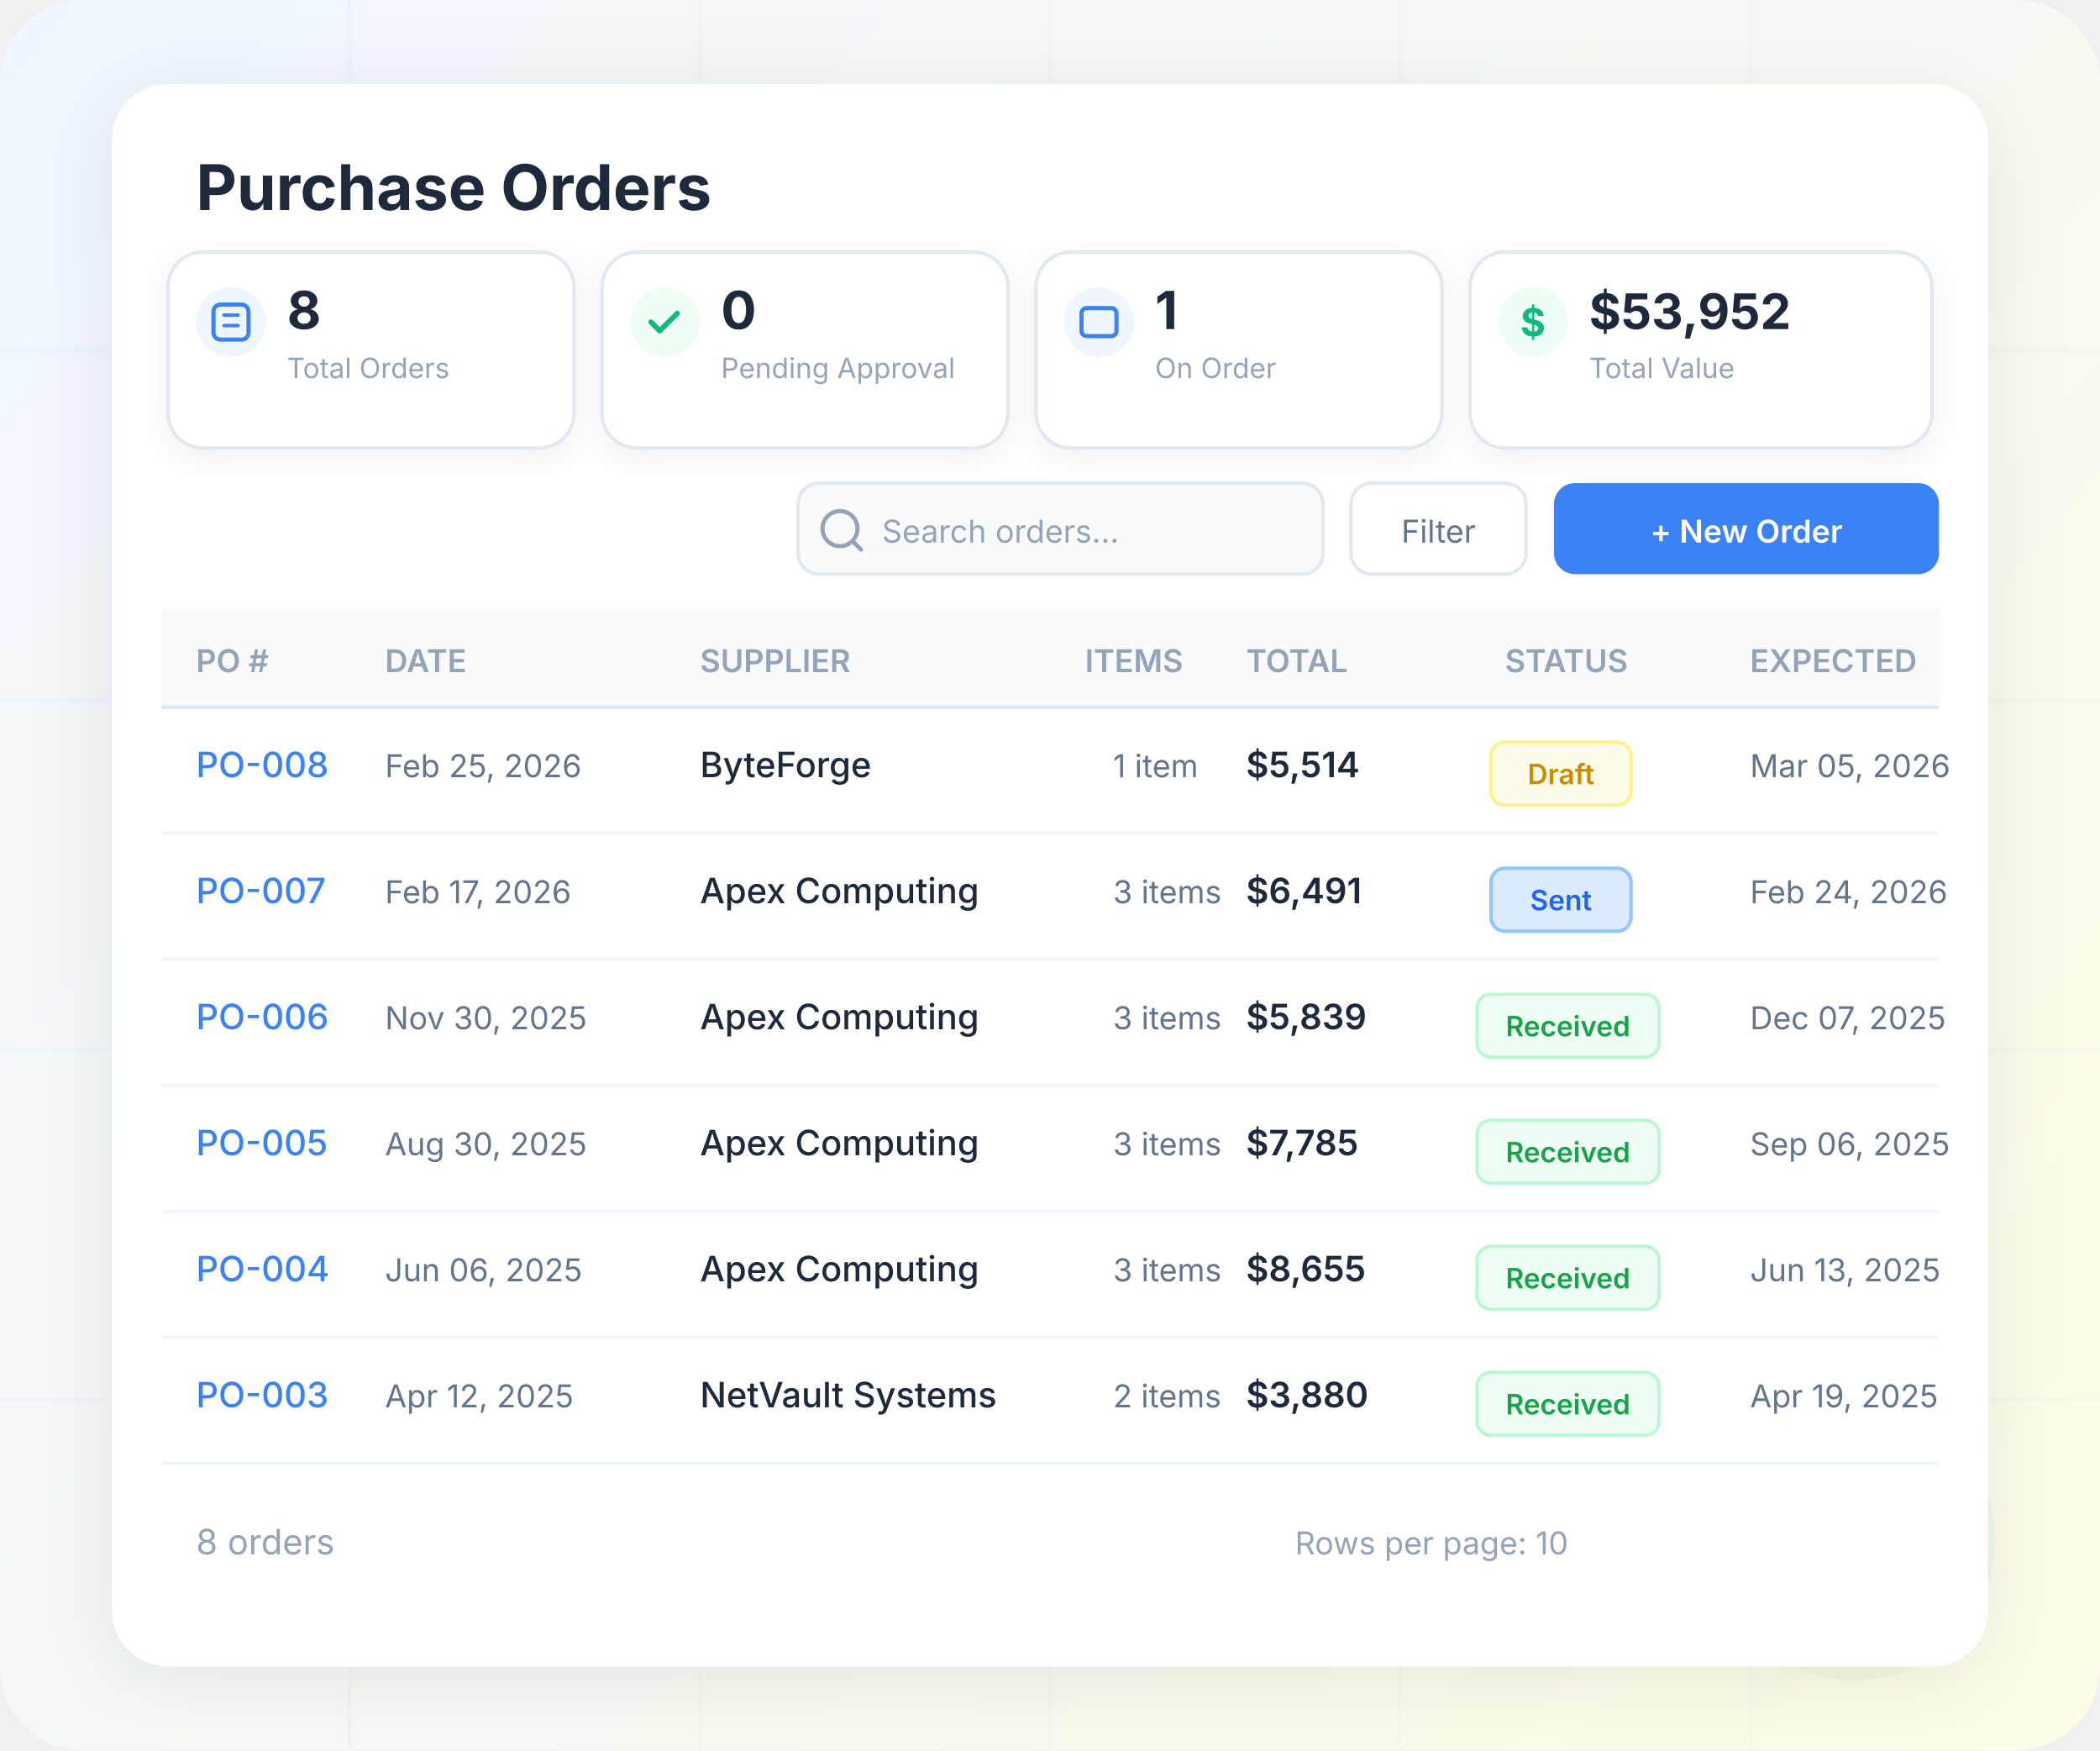
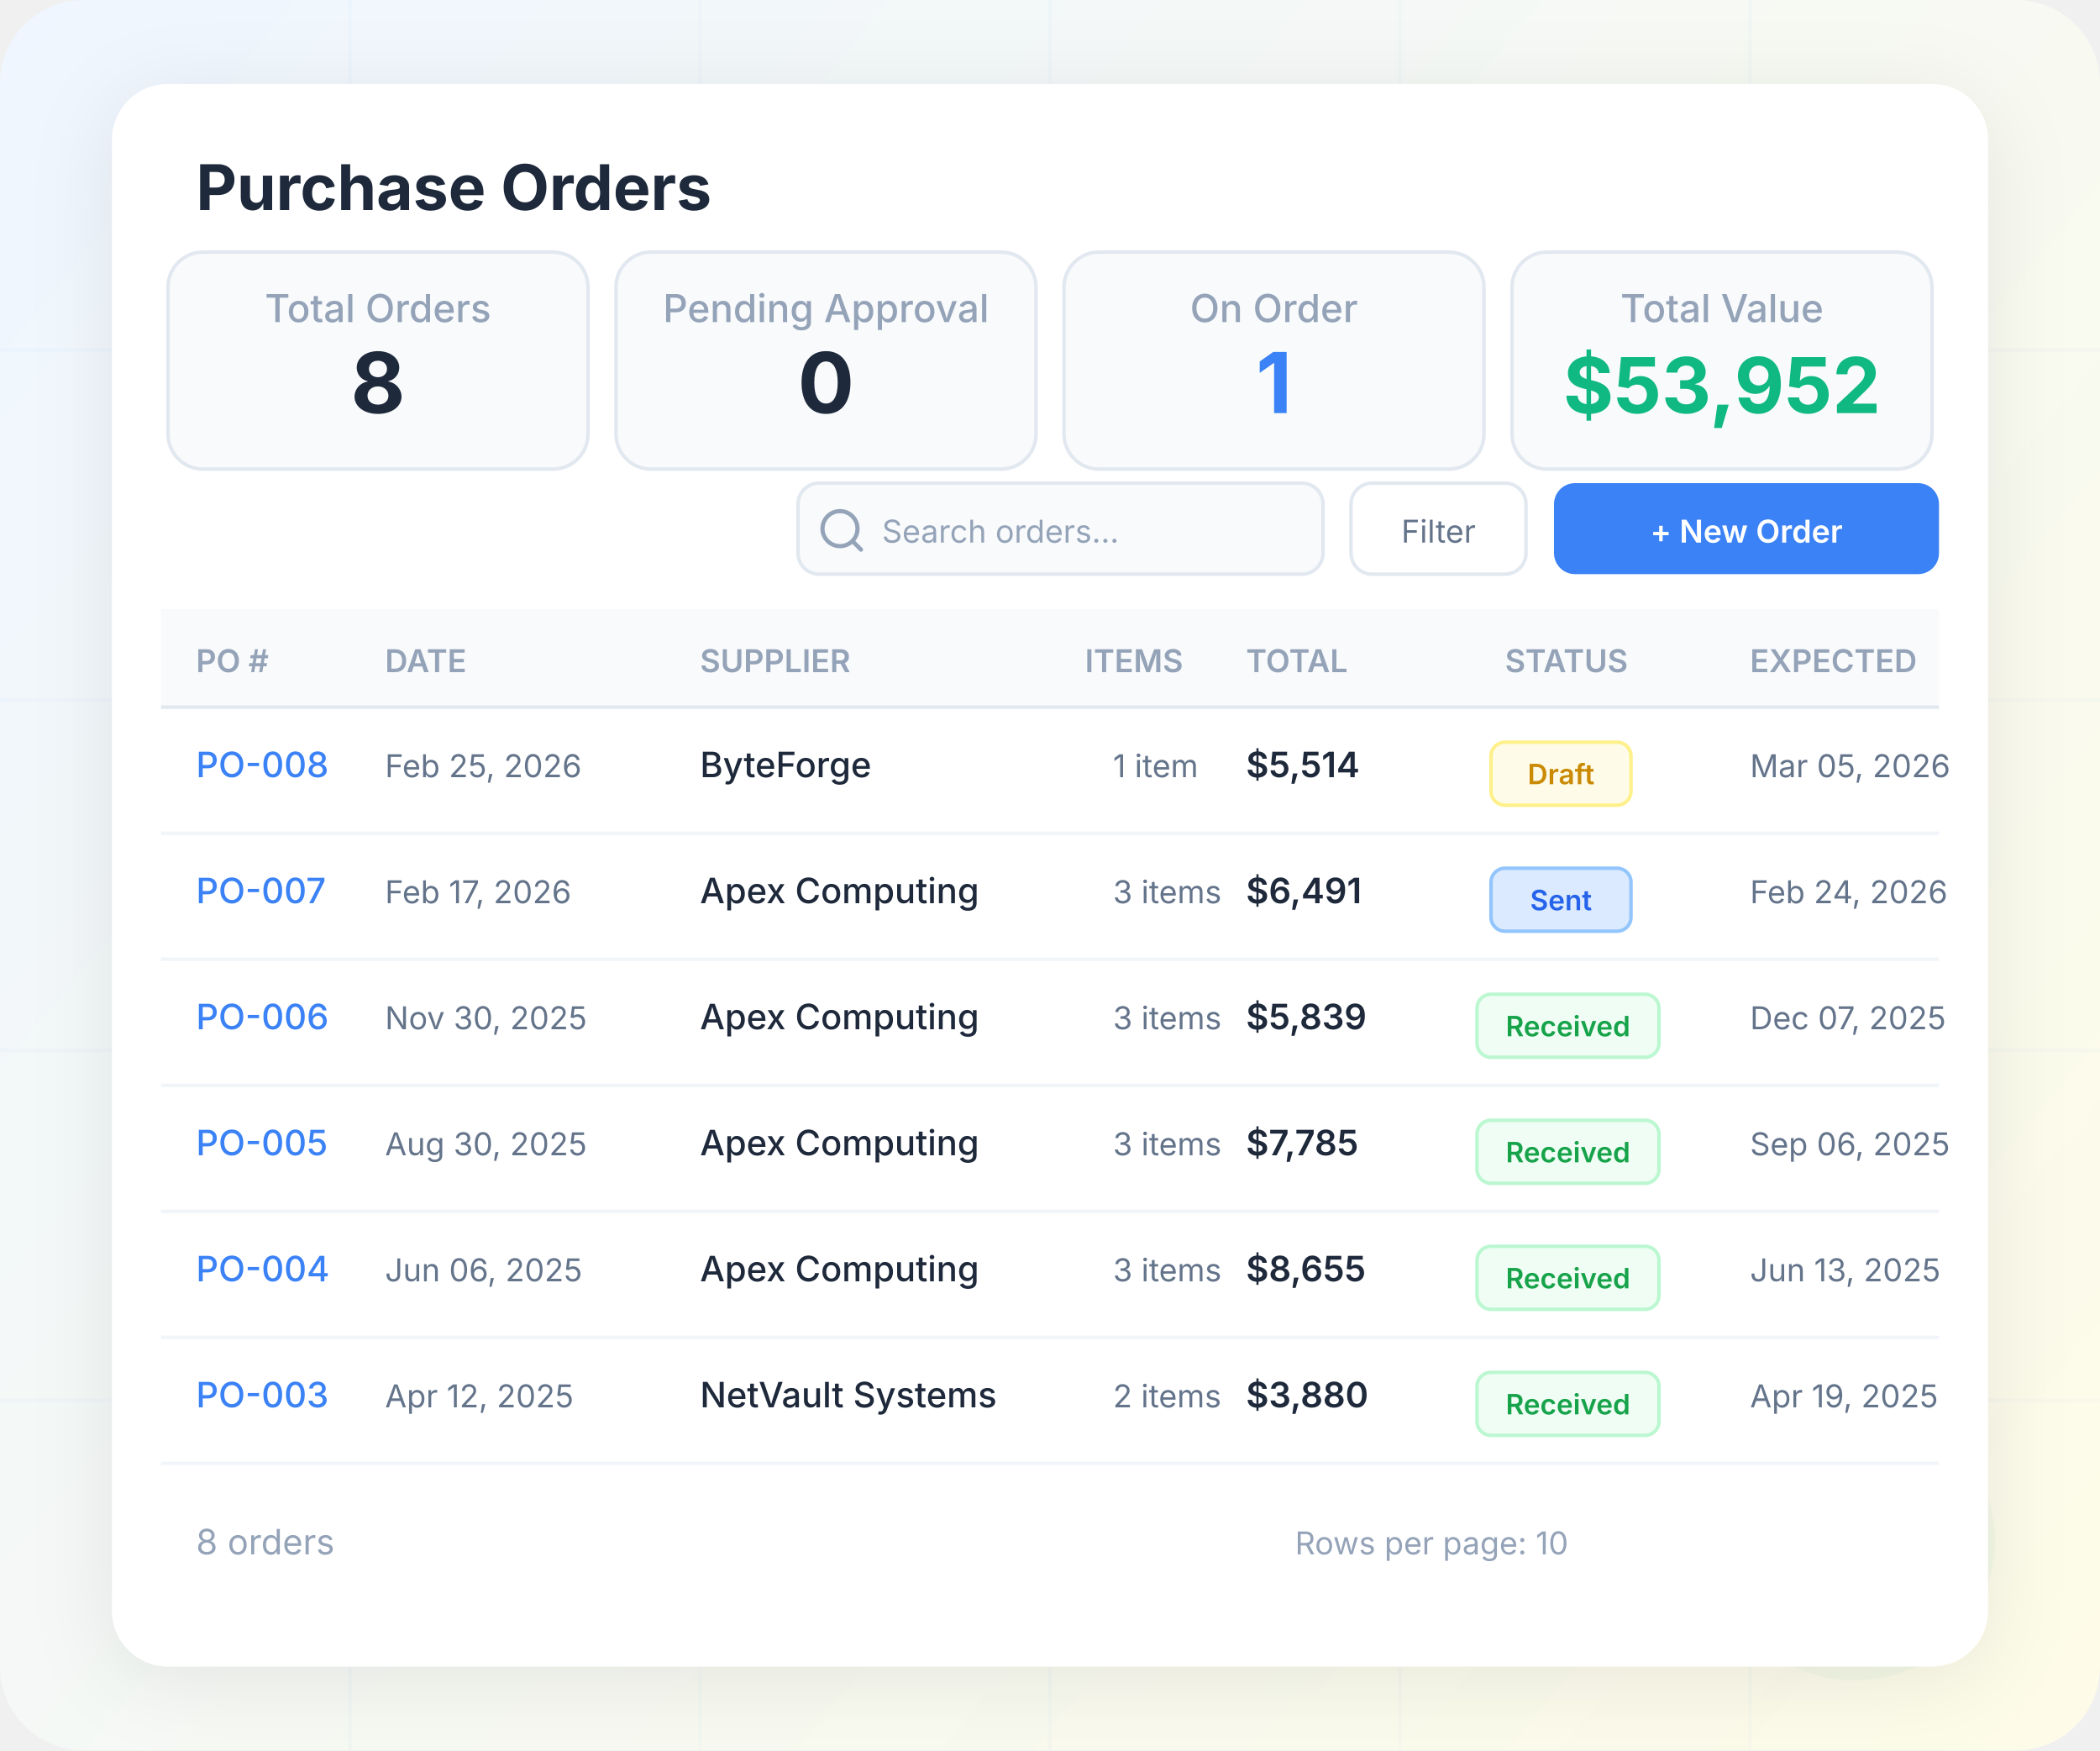
<svg xmlns="http://www.w3.org/2000/svg" viewBox="0 0 600 500" fill="none">
  <defs>
    <linearGradient id="bgGrad" x1="0" y1="0" x2="600" y2="500" gradientUnits="userSpaceOnUse">
      <stop offset="0%" stop-color="#eff6ff" />
      <stop offset="100%" stop-color="#fefce8" />
    </linearGradient>
    <filter id="cardShadow" x="-10%" y="-5%" width="120%" height="115%">
      <feDropShadow dx="0" dy="4" stdDeviation="12" flood-color="#000" flood-opacity="0.08" />
    </filter>
    <filter id="statShadow" x="-5%" y="-10%" width="110%" height="125%">
      <feDropShadow dx="0" dy="2" stdDeviation="4" flood-color="#000" flood-opacity="0.06" />
    </filter>
  </defs>
  <rect width="600" height="500" rx="24" fill="url(#bgGrad)" />
  <g opacity="0.03" stroke="#3b82f6" stroke-width="1">
    <line x1="0" y1="100" x2="600" y2="100" />
    <line x1="0" y1="200" x2="600" y2="200" />
    <line x1="0" y1="300" x2="600" y2="300" />
    <line x1="0" y1="400" x2="600" y2="400" />
    <line x1="100" y1="0" x2="100" y2="500" />
    <line x1="200" y1="0" x2="200" y2="500" />
    <line x1="300" y1="0" x2="300" y2="500" />
    <line x1="400" y1="0" x2="400" y2="500" />
    <line x1="500" y1="0" x2="500" y2="500" />
  </g>
  <circle cx="80" cy="60" r="35" fill="#f59e0b" opacity="0.04" />
  <circle cx="530" cy="440" r="40" fill="#10b981" opacity="0.04" />
  <g filter="url(#cardShadow)">
    <rect x="32" y="24" width="536" height="452" rx="16" fill="white" />
  </g>
  <text x="56" y="60" font-family="system-ui, -apple-system, sans-serif" font-size="18" font-weight="700" fill="#1e293b">Purchase Orders</text>
-   <g filter="url(#statShadow)">
-     <rect x="48" y="72" width="116" height="56" rx="10" fill="white" stroke="#e2e8f0" stroke-width="1" />
-   </g>
-   <circle cx="66" cy="92" r="10" fill="#eff6ff" />
-   <rect x="61" y="87" width="10" height="10" rx="2" stroke="#3b82f6" stroke-width="1.2" fill="none" />
-   <line x1="64" y1="90" x2="68" y2="90" stroke="#3b82f6" stroke-width="1" stroke-linecap="round" />
-   <line x1="64" y1="93" x2="68" y2="93" stroke="#3b82f6" stroke-width="1" stroke-linecap="round" />
-   <text x="82" y="94" font-family="system-ui, -apple-system, sans-serif" font-size="15" font-weight="700" fill="#1e293b">8</text>
-   <text x="82" y="108" font-family="system-ui, -apple-system, sans-serif" font-size="8" fill="#94a3b8">Total Orders</text>
-   <g filter="url(#statShadow)">
-     <rect x="172" y="72" width="116" height="56" rx="10" fill="white" stroke="#e2e8f0" stroke-width="1" />
-   </g>
-   <circle cx="190" cy="92" r="10" fill="#f0fdf4" />
-   <path d="M186 92l2.5 2.5 5-5" stroke="#10b981" stroke-width="1.5" stroke-linecap="round" stroke-linejoin="round" />
-   <text x="206" y="94" font-family="system-ui, -apple-system, sans-serif" font-size="15" font-weight="700" fill="#1e293b">0</text>
-   <text x="206" y="108" font-family="system-ui, -apple-system, sans-serif" font-size="8" fill="#94a3b8">Pending Approval</text>
-   <g filter="url(#statShadow)">
-     <rect x="296" y="72" width="116" height="56" rx="10" fill="white" stroke="#e2e8f0" stroke-width="1" />
-   </g>
-   <circle cx="314" cy="92" r="10" fill="#eff6ff" />
-   <rect x="309" y="88" width="10" height="8" rx="1.5" stroke="#3b82f6" stroke-width="1.2" fill="none" />
-   <text x="330" y="94" font-family="system-ui, -apple-system, sans-serif" font-size="15" font-weight="700" fill="#1e293b">1</text>
-   <text x="330" y="108" font-family="system-ui, -apple-system, sans-serif" font-size="8" fill="#94a3b8">On Order</text>
-   <g filter="url(#statShadow)">
-     <rect x="420" y="72" width="132" height="56" rx="10" fill="white" stroke="#e2e8f0" stroke-width="1" />
-   </g>
-   <circle cx="438" cy="92" r="10" fill="#f0fdf4" />
-   <text x="438" y="92" font-family="system-ui, -apple-system, sans-serif" font-size="11" font-weight="700" fill="#10b981" text-anchor="middle" dominant-baseline="central">$</text>
-   <text x="454" y="94" font-family="system-ui, -apple-system, sans-serif" font-size="14" font-weight="700" fill="#1e293b">$53,952</text>
-   <text x="454" y="108" font-family="system-ui, -apple-system, sans-serif" font-size="8" fill="#94a3b8">Total Value</text>
+   <rect x="48" y="72" width="120" height="62" rx="10" fill="#f8fafc" stroke="#e2e8f0" stroke-width="1" />
+   <text x="108" y="92" font-family="system-ui, -apple-system, sans-serif" font-size="11" fill="#94a3b8" font-weight="500" text-anchor="middle">Total Orders</text>
+   <text x="108" y="118" font-family="system-ui, -apple-system, sans-serif" font-size="24" font-weight="700" fill="#1e293b" text-anchor="middle">8</text>
+   <rect x="176" y="72" width="120" height="62" rx="10" fill="#f8fafc" stroke="#e2e8f0" stroke-width="1" />
+   <text x="236" y="92" font-family="system-ui, -apple-system, sans-serif" font-size="11" fill="#94a3b8" font-weight="500" text-anchor="middle">Pending Approval</text>
+   <text x="236" y="118" font-family="system-ui, -apple-system, sans-serif" font-size="24" font-weight="700" fill="#1e293b" text-anchor="middle">0</text>
+   <rect x="304" y="72" width="120" height="62" rx="10" fill="#f8fafc" stroke="#e2e8f0" stroke-width="1" />
+   <text x="364" y="92" font-family="system-ui, -apple-system, sans-serif" font-size="11" fill="#94a3b8" font-weight="500" text-anchor="middle">On Order</text>
+   <text x="364" y="118" font-family="system-ui, -apple-system, sans-serif" font-size="24" font-weight="700" fill="#3b82f6" text-anchor="middle">1</text>
+   <rect x="432" y="72" width="120" height="62" rx="10" fill="#f8fafc" stroke="#e2e8f0" stroke-width="1" />
+   <text x="492" y="92" font-family="system-ui, -apple-system, sans-serif" font-size="11" fill="#94a3b8" font-weight="500" text-anchor="middle">Total Value</text>
+   <text x="492" y="118" font-family="system-ui, -apple-system, sans-serif" font-size="22" font-weight="700" fill="#10b981" text-anchor="middle">$53,952</text>
  <rect x="228" y="138" width="150" height="26" rx="6" fill="#f8fafc" stroke="#e2e8f0" stroke-width="1" />
  <circle cx="240" cy="151" r="5" fill="none" stroke="#94a3b8" stroke-width="1.2" />
  <line x1="244" y1="155" x2="246" y2="157" stroke="#94a3b8" stroke-width="1.2" stroke-linecap="round" />
  <text x="252" y="155" font-family="system-ui, -apple-system, sans-serif" font-size="9" fill="#94a3b8">Search orders...</text>
  <rect x="386" y="138" width="50" height="26" rx="6" fill="white" stroke="#e2e8f0" stroke-width="1" />
  <text x="411" y="155" font-family="system-ui, -apple-system, sans-serif" font-size="9" fill="#64748b" text-anchor="middle">Filter</text>
  <rect x="444" y="138" width="110" height="26" rx="6" fill="#3b82f6" />
  <text x="499" y="155" font-family="system-ui, -apple-system, sans-serif" font-size="9" font-weight="600" fill="white" text-anchor="middle">+ New Order</text>
  <rect x="46" y="174" width="508" height="28" rx="0" fill="#f8fafc" />
  <line x1="46" y1="202" x2="554" y2="202" stroke="#e2e8f0" stroke-width="1" />
  <text x="56" y="192" font-family="system-ui, -apple-system, sans-serif" font-size="9" fill="#94a3b8" font-weight="600">PO #</text>
  <text x="110" y="192" font-family="system-ui, -apple-system, sans-serif" font-size="9" fill="#94a3b8" font-weight="600">DATE</text>
  <text x="200" y="192" font-family="system-ui, -apple-system, sans-serif" font-size="9" fill="#94a3b8" font-weight="600">SUPPLIER</text>
  <text x="310" y="192" font-family="system-ui, -apple-system, sans-serif" font-size="9" fill="#94a3b8" font-weight="600">ITEMS</text>
  <text x="356" y="192" font-family="system-ui, -apple-system, sans-serif" font-size="9" fill="#94a3b8" font-weight="600">TOTAL</text>
  <text x="430" y="192" font-family="system-ui, -apple-system, sans-serif" font-size="9" fill="#94a3b8" font-weight="600">STATUS</text>
  <text x="500" y="192" font-family="system-ui, -apple-system, sans-serif" font-size="9" fill="#94a3b8" font-weight="600">EXPECTED</text>
  <text x="56" y="222" font-family="system-ui, -apple-system, sans-serif" font-size="10" fill="#3b82f6" font-weight="500">PO-008</text>
  <text x="110" y="222" font-family="system-ui, -apple-system, sans-serif" font-size="9" fill="#64748b">Feb 25, 2026</text>
  <text x="200" y="222" font-family="system-ui, -apple-system, sans-serif" font-size="10" fill="#1e293b" font-weight="500">ByteForge</text>
  <text x="318" y="222" font-family="system-ui, -apple-system, sans-serif" font-size="9" fill="#64748b">1 item</text>
  <text x="356" y="222" font-family="system-ui, -apple-system, sans-serif" font-size="10" fill="#1e293b" font-weight="600">$5,514</text>
  <rect x="426" y="212" width="40" height="18" rx="4" fill="#fefce8" stroke="#fef08a" stroke-width="1" />
  <text x="446" y="224" font-family="system-ui, -apple-system, sans-serif" font-size="8" font-weight="600" fill="#ca8a04" text-anchor="middle">Draft</text>
  <text x="500" y="222" font-family="system-ui, -apple-system, sans-serif" font-size="9" fill="#64748b">Mar 05, 2026</text>
  <line x1="46" y1="238" x2="554" y2="238" stroke="#f1f5f9" stroke-width="1" />
  <text x="56" y="258" font-family="system-ui, -apple-system, sans-serif" font-size="10" fill="#3b82f6" font-weight="500">PO-007</text>
  <text x="110" y="258" font-family="system-ui, -apple-system, sans-serif" font-size="9" fill="#64748b">Feb 17, 2026</text>
  <text x="200" y="258" font-family="system-ui, -apple-system, sans-serif" font-size="10" fill="#1e293b" font-weight="500">Apex Computing</text>
  <text x="318" y="258" font-family="system-ui, -apple-system, sans-serif" font-size="9" fill="#64748b">3 items</text>
  <text x="356" y="258" font-family="system-ui, -apple-system, sans-serif" font-size="10" fill="#1e293b" font-weight="600">$6,491</text>
  <rect x="426" y="248" width="40" height="18" rx="4" fill="#dbeafe" stroke="#93c5fd" stroke-width="1" />
  <text x="446" y="260" font-family="system-ui, -apple-system, sans-serif" font-size="8" font-weight="600" fill="#2563eb" text-anchor="middle">Sent</text>
  <text x="500" y="258" font-family="system-ui, -apple-system, sans-serif" font-size="9" fill="#64748b">Feb 24, 2026</text>
  <line x1="46" y1="274" x2="554" y2="274" stroke="#f1f5f9" stroke-width="1" />
  <text x="56" y="294" font-family="system-ui, -apple-system, sans-serif" font-size="10" fill="#3b82f6" font-weight="500">PO-006</text>
  <text x="110" y="294" font-family="system-ui, -apple-system, sans-serif" font-size="9" fill="#64748b">Nov 30, 2025</text>
  <text x="200" y="294" font-family="system-ui, -apple-system, sans-serif" font-size="10" fill="#1e293b" font-weight="500">Apex Computing</text>
  <text x="318" y="294" font-family="system-ui, -apple-system, sans-serif" font-size="9" fill="#64748b">3 items</text>
  <text x="356" y="294" font-family="system-ui, -apple-system, sans-serif" font-size="10" fill="#1e293b" font-weight="600">$5,839</text>
  <rect x="422" y="284" width="52" height="18" rx="4" fill="#f0fdf4" stroke="#bbf7d0" stroke-width="1" />
  <text x="448" y="296" font-family="system-ui, -apple-system, sans-serif" font-size="8" font-weight="600" fill="#16a34a" text-anchor="middle">Received</text>
  <text x="500" y="294" font-family="system-ui, -apple-system, sans-serif" font-size="9" fill="#64748b">Dec 07, 2025</text>
  <line x1="46" y1="310" x2="554" y2="310" stroke="#f1f5f9" stroke-width="1" />
  <text x="56" y="330" font-family="system-ui, -apple-system, sans-serif" font-size="10" fill="#3b82f6" font-weight="500">PO-005</text>
  <text x="110" y="330" font-family="system-ui, -apple-system, sans-serif" font-size="9" fill="#64748b">Aug 30, 2025</text>
  <text x="200" y="330" font-family="system-ui, -apple-system, sans-serif" font-size="10" fill="#1e293b" font-weight="500">Apex Computing</text>
  <text x="318" y="330" font-family="system-ui, -apple-system, sans-serif" font-size="9" fill="#64748b">3 items</text>
  <text x="356" y="330" font-family="system-ui, -apple-system, sans-serif" font-size="10" fill="#1e293b" font-weight="600">$7,785</text>
  <rect x="422" y="320" width="52" height="18" rx="4" fill="#f0fdf4" stroke="#bbf7d0" stroke-width="1" />
  <text x="448" y="332" font-family="system-ui, -apple-system, sans-serif" font-size="8" font-weight="600" fill="#16a34a" text-anchor="middle">Received</text>
  <text x="500" y="330" font-family="system-ui, -apple-system, sans-serif" font-size="9" fill="#64748b">Sep 06, 2025</text>
  <line x1="46" y1="346" x2="554" y2="346" stroke="#f1f5f9" stroke-width="1" />
  <text x="56" y="366" font-family="system-ui, -apple-system, sans-serif" font-size="10" fill="#3b82f6" font-weight="500">PO-004</text>
  <text x="110" y="366" font-family="system-ui, -apple-system, sans-serif" font-size="9" fill="#64748b">Jun 06, 2025</text>
  <text x="200" y="366" font-family="system-ui, -apple-system, sans-serif" font-size="10" fill="#1e293b" font-weight="500">Apex Computing</text>
  <text x="318" y="366" font-family="system-ui, -apple-system, sans-serif" font-size="9" fill="#64748b">3 items</text>
  <text x="356" y="366" font-family="system-ui, -apple-system, sans-serif" font-size="10" fill="#1e293b" font-weight="600">$8,655</text>
  <rect x="422" y="356" width="52" height="18" rx="4" fill="#f0fdf4" stroke="#bbf7d0" stroke-width="1" />
  <text x="448" y="368" font-family="system-ui, -apple-system, sans-serif" font-size="8" font-weight="600" fill="#16a34a" text-anchor="middle">Received</text>
  <text x="500" y="366" font-family="system-ui, -apple-system, sans-serif" font-size="9" fill="#64748b">Jun 13, 2025</text>
  <line x1="46" y1="382" x2="554" y2="382" stroke="#f1f5f9" stroke-width="1" />
  <text x="56" y="402" font-family="system-ui, -apple-system, sans-serif" font-size="10" fill="#3b82f6" font-weight="500">PO-003</text>
  <text x="110" y="402" font-family="system-ui, -apple-system, sans-serif" font-size="9" fill="#64748b">Apr 12, 2025</text>
  <text x="200" y="402" font-family="system-ui, -apple-system, sans-serif" font-size="10" fill="#1e293b" font-weight="500">NetVault Systems</text>
  <text x="318" y="402" font-family="system-ui, -apple-system, sans-serif" font-size="9" fill="#64748b">2 items</text>
  <text x="356" y="402" font-family="system-ui, -apple-system, sans-serif" font-size="10" fill="#1e293b" font-weight="600">$3,880</text>
  <rect x="422" y="392" width="52" height="18" rx="4" fill="#f0fdf4" stroke="#bbf7d0" stroke-width="1" />
  <text x="448" y="404" font-family="system-ui, -apple-system, sans-serif" font-size="8" font-weight="600" fill="#16a34a" text-anchor="middle">Received</text>
  <text x="500" y="402" font-family="system-ui, -apple-system, sans-serif" font-size="9" fill="#64748b">Apr 19, 2025</text>
  <line x1="46" y1="418" x2="554" y2="418" stroke="#f1f5f9" stroke-width="1" />
  <text x="56" y="444" font-family="system-ui, -apple-system, sans-serif" font-size="10" fill="#94a3b8">8 orders</text>
  <text x="370" y="444" font-family="system-ui, -apple-system, sans-serif" font-size="9" fill="#94a3b8">Rows per page: 10</text>
</svg>
